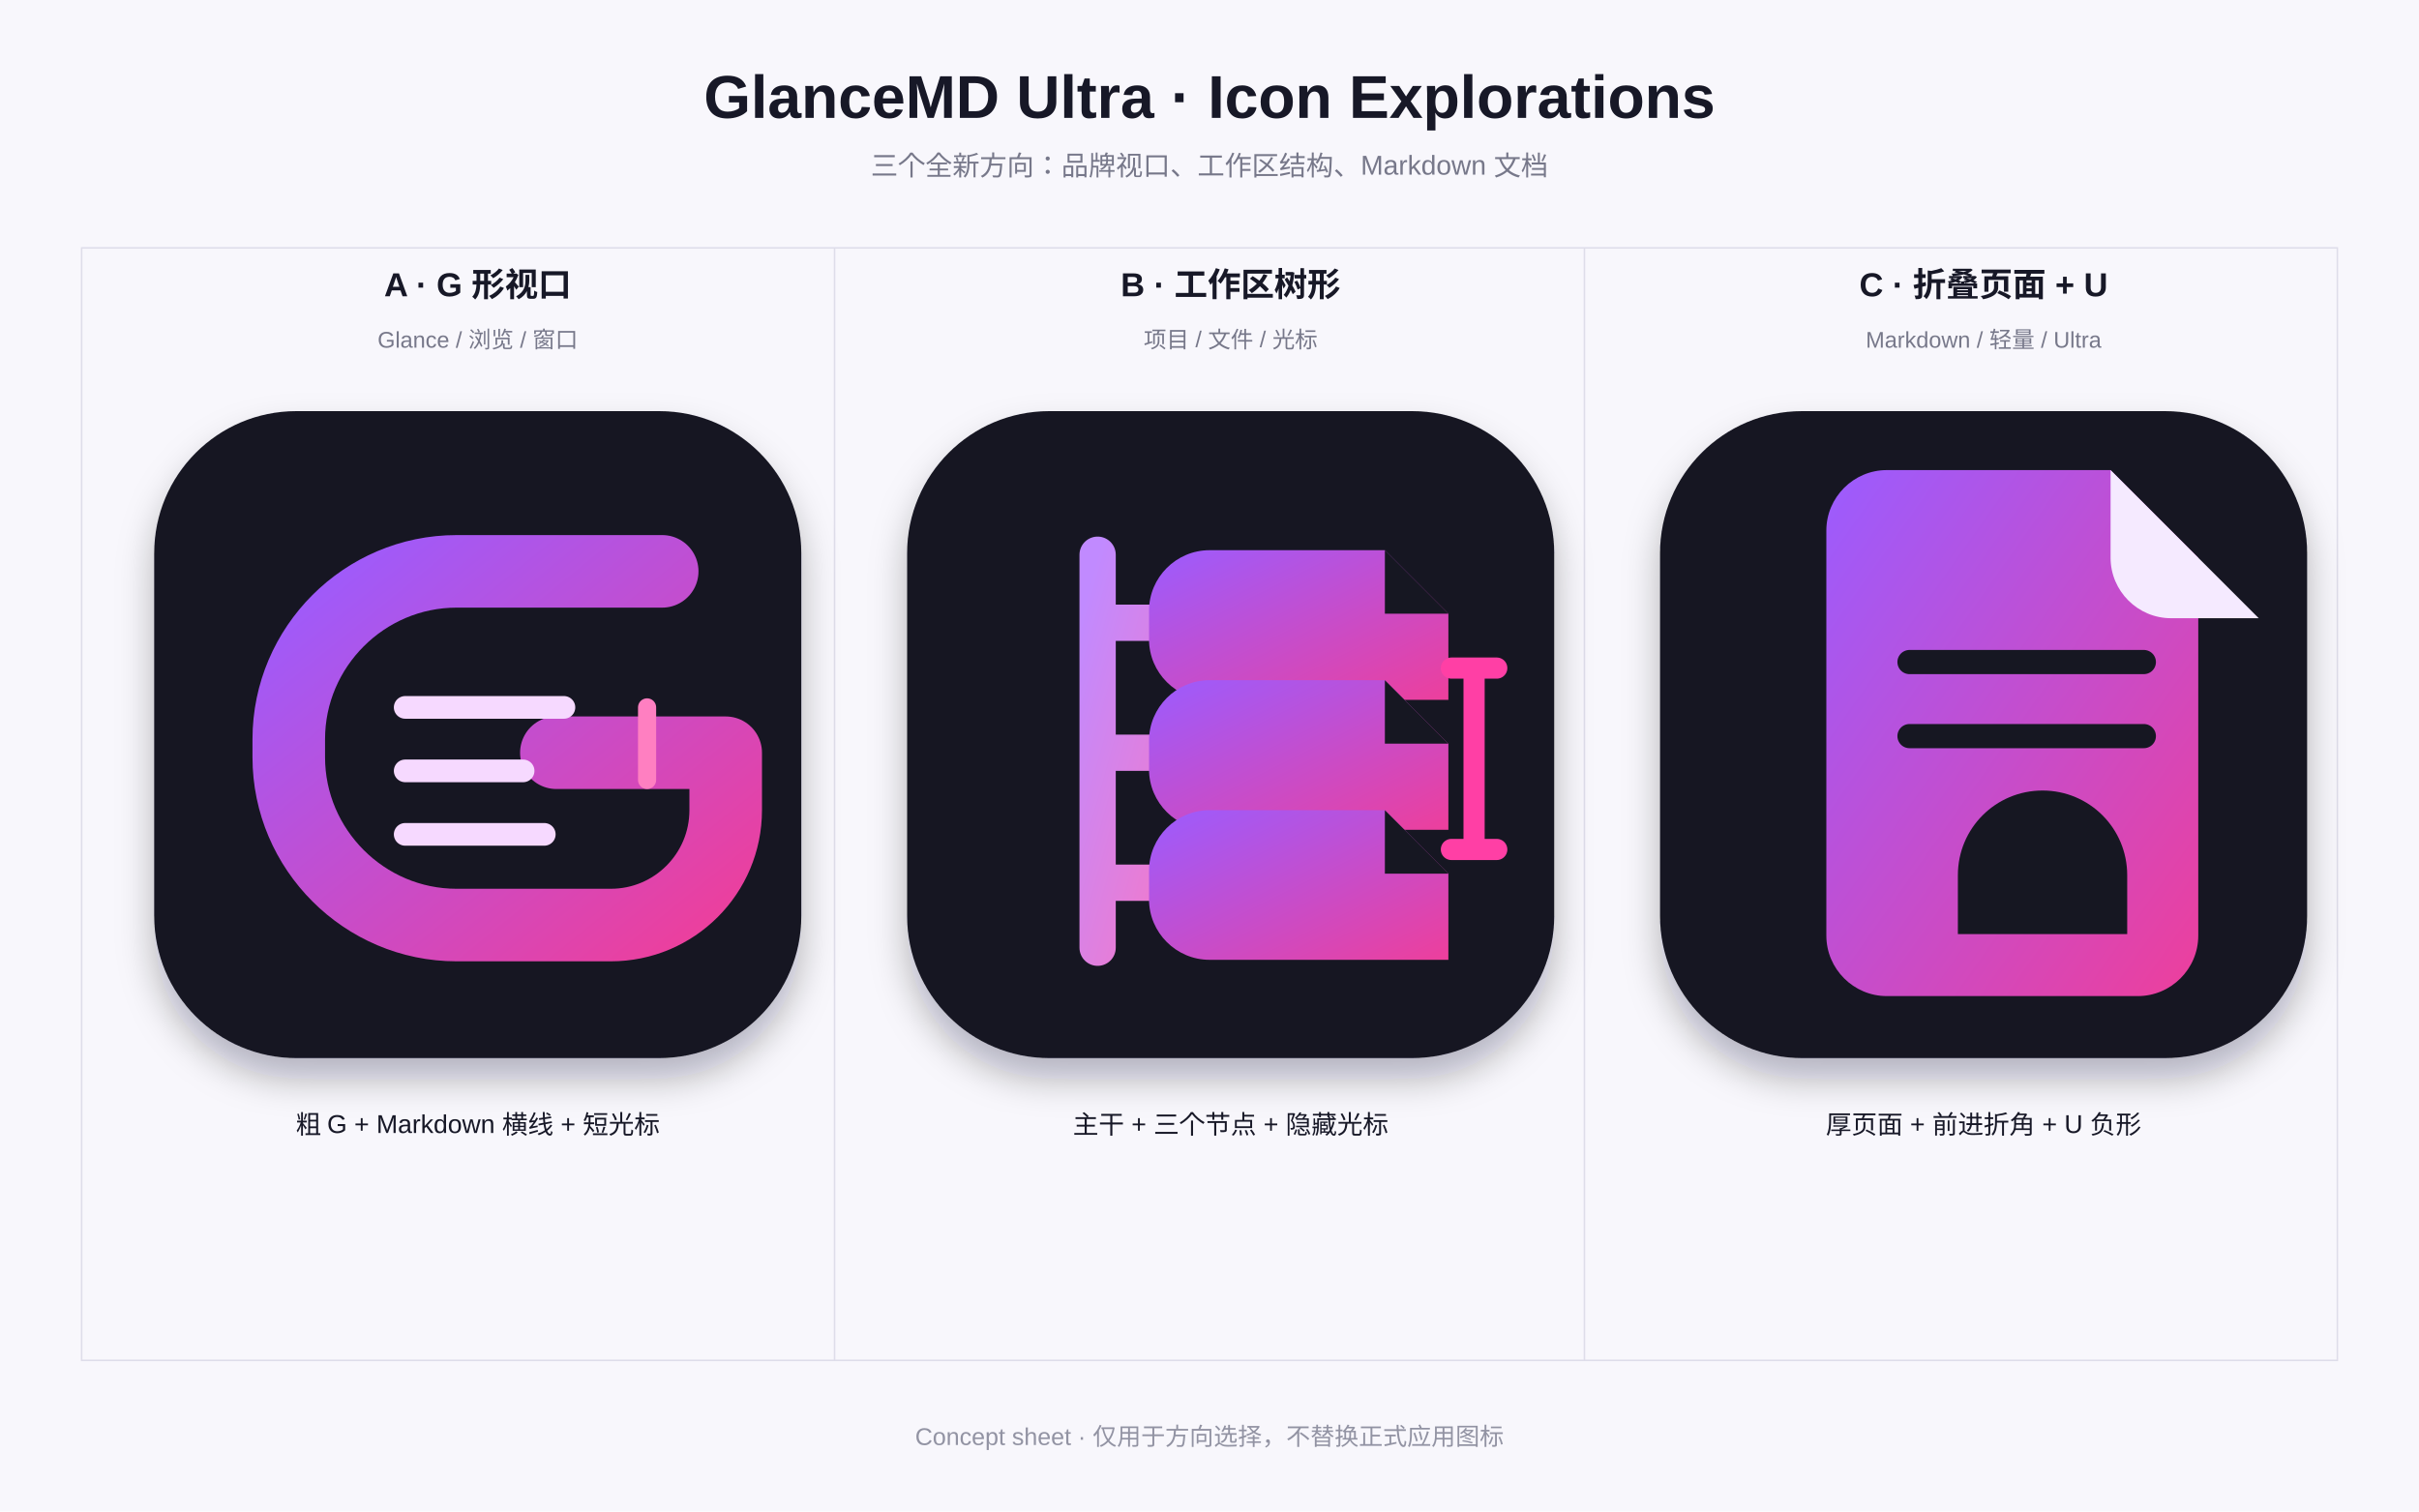
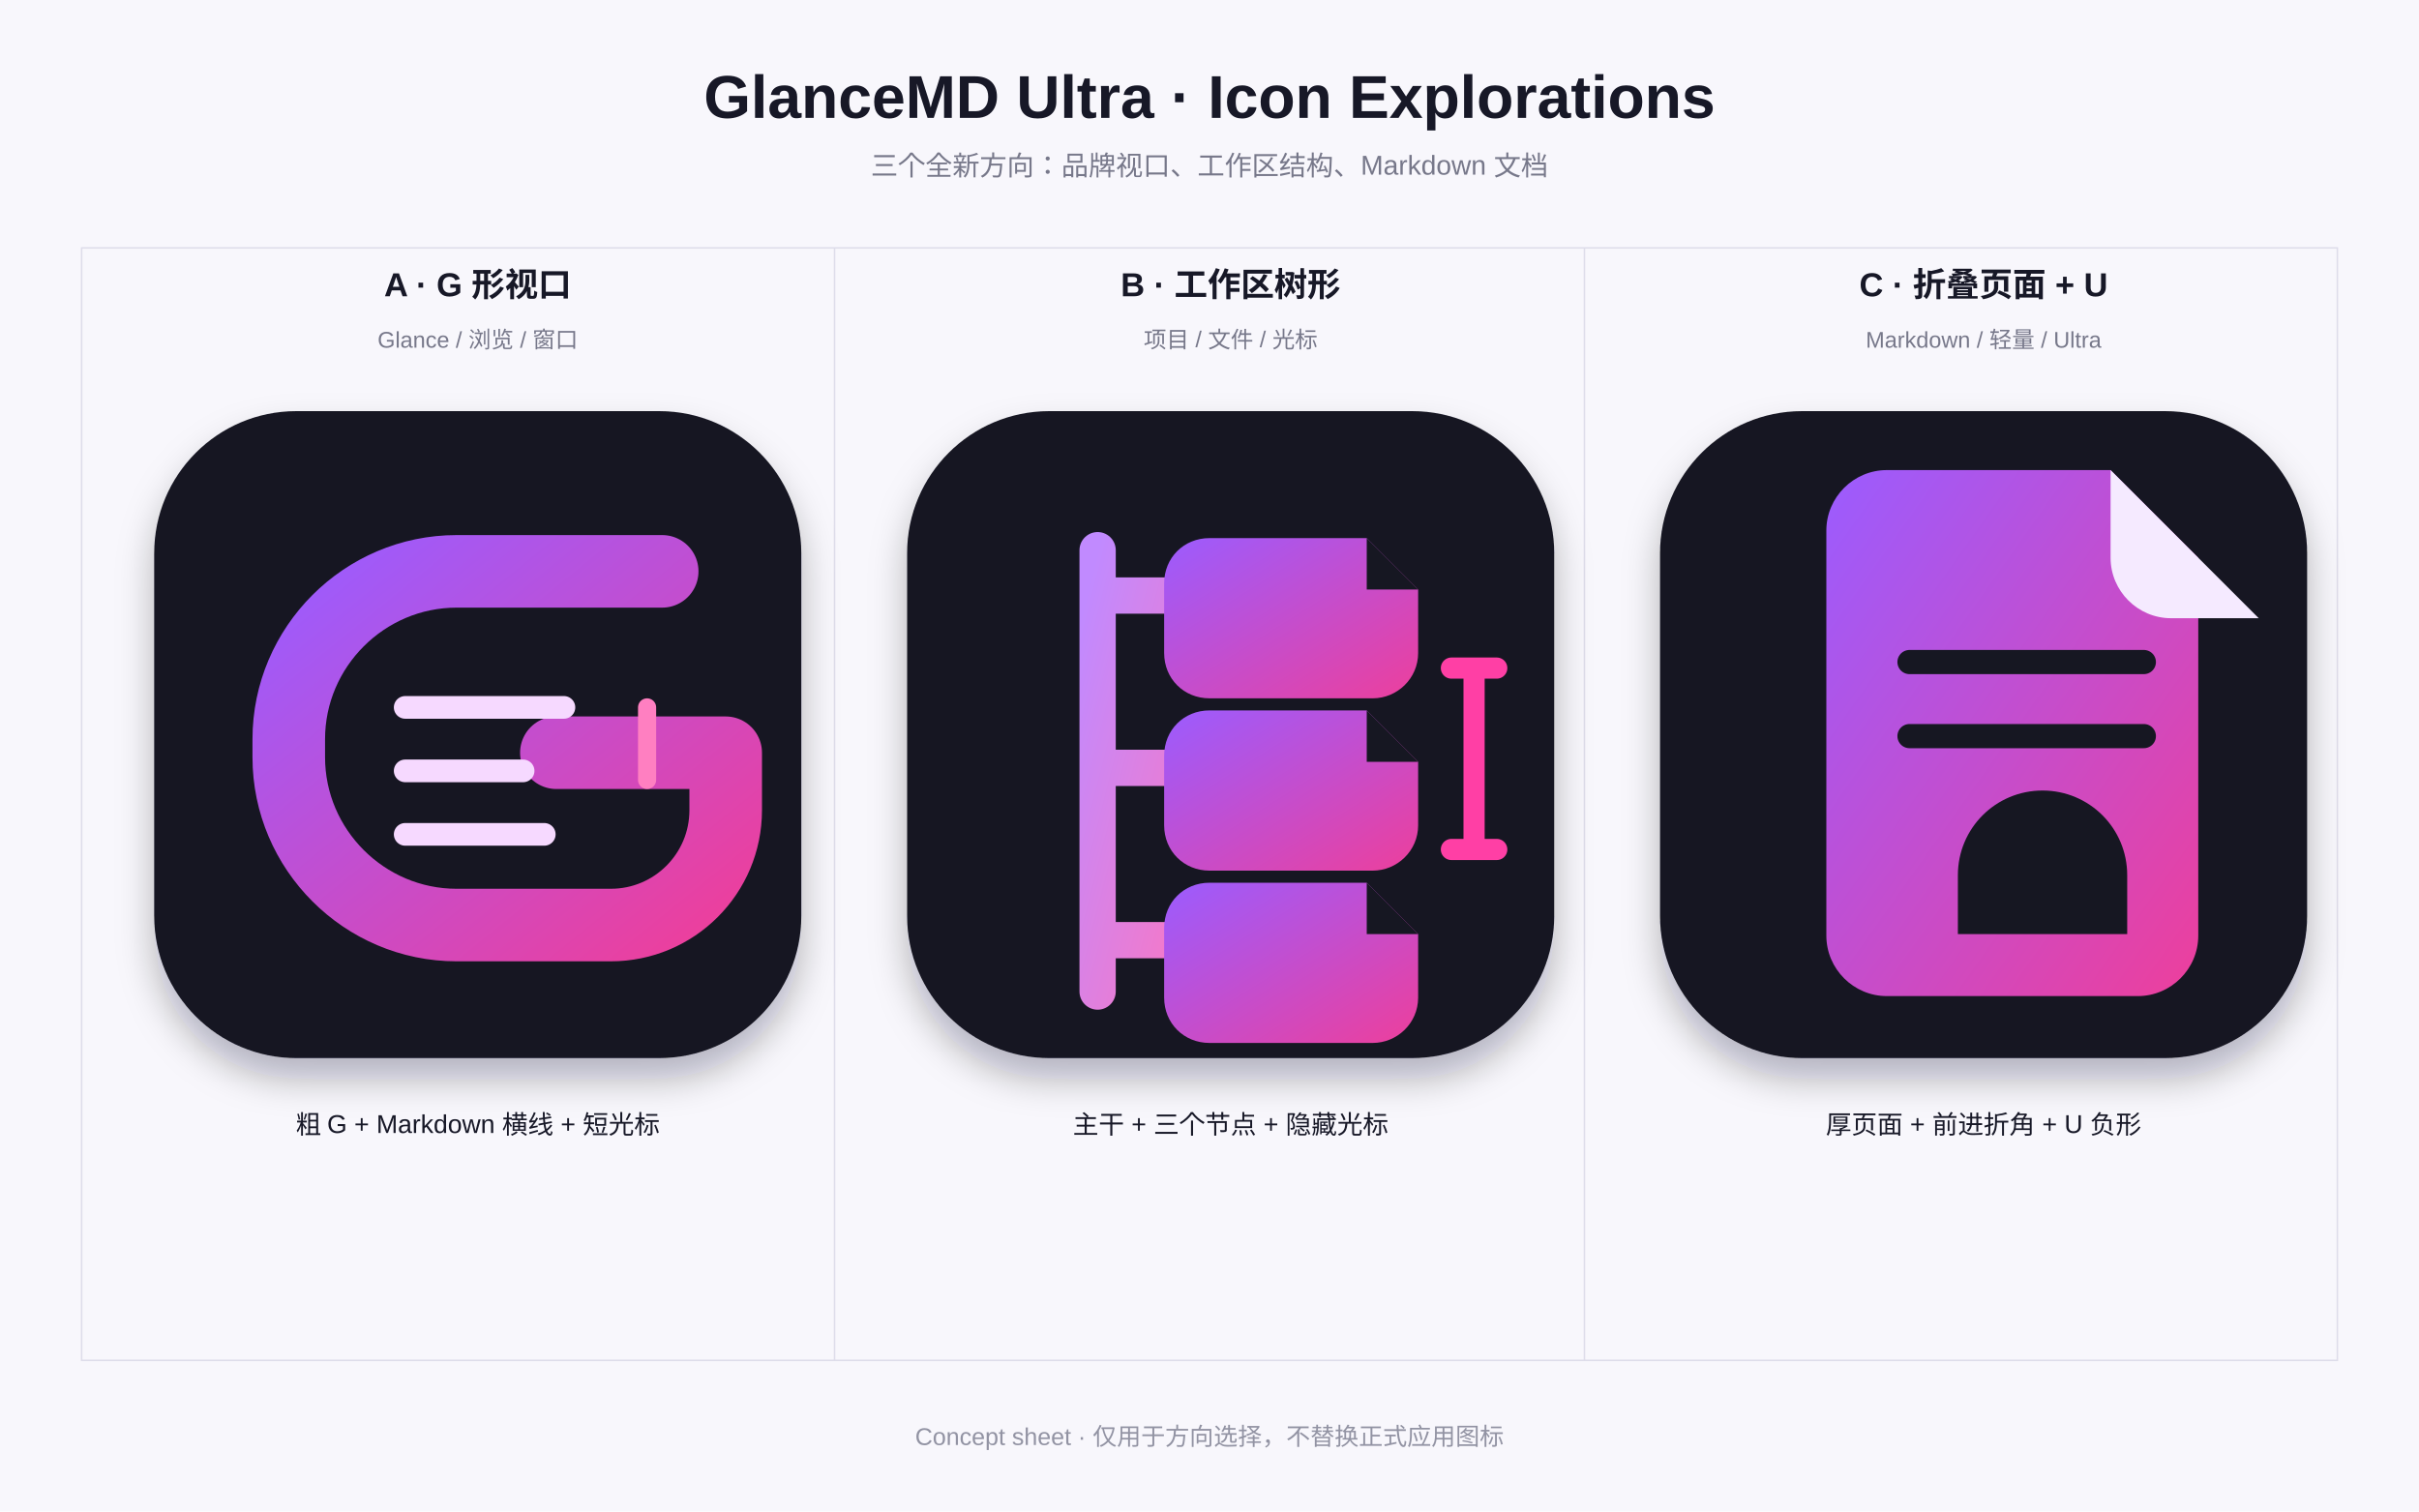
<svg xmlns="http://www.w3.org/2000/svg" viewBox="0 0 1600 1000" fill="none" role="img" aria-labelledby="title desc">
  <defs>
    <linearGradient id="accent" x1="0" y1="0" x2="1" y2="1">
      <stop offset="0" stop-color="#9b5cff" />
      <stop offset="1" stop-color="#ed3f9c" />
    </linearGradient>
    <linearGradient id="accentSoft" x1="0" y1="0" x2="1" y2="1">
      <stop offset="0" stop-color="#c18aff" />
      <stop offset="1" stop-color="#ff75bd" />
    </linearGradient>
    <filter id="cardShadow" x="-20%" y="-20%" width="140%" height="150%">
      <feDropShadow dx="0" dy="18" stdDeviation="18" flood-color="#272044" flood-opacity=".13" />
    </filter>
    <filter id="iconShadow" x="-25%" y="-25%" width="150%" height="150%">
      <feDropShadow dx="0" dy="14" stdDeviation="12" flood-color="#0b0b14" flood-opacity=".28" />
    </filter>
  </defs>
  <rect width="1600" height="1000" fill="#f8f7fc" />
  <text x="800" y="78" fill="#171827" font-family="Segoe UI, Arial, sans-serif" font-size="40" font-weight="700" text-anchor="middle">GlanceMD Ultra · Icon Explorations</text>
  <text x="800" y="116" fill="#77788a" font-family="Segoe UI, Arial, sans-serif" font-size="18" text-anchor="middle">三个全新方向：品牌视口、工作区结构、Markdown 文档</text>
  <g stroke="#deddea" stroke-width="1">
    <path d="M54 164H1546V900H54Z" />
    <path d="M552 164V900M1048 164V900" />
  </g>
  <g transform="translate(84 196)">
    <text x="232" y="0" fill="#171827" font-family="Segoe UI, Arial, sans-serif" font-size="22" font-weight="700" text-anchor="middle">A · G 形视口</text>
    <text x="232" y="34" fill="#77788a" font-family="Segoe UI, Arial, sans-serif" font-size="15" text-anchor="middle">Glance / 浏览 / 窗口</text>
    <rect x="18" y="76" width="428" height="428" rx="94" fill="#161722" filter="url(#iconShadow)" />
    <path d="M354 182H218c-61 0-111 50-111 111v12c0 61 50 111 111 111h102c42 0 76-34 76-76v-38h-112" fill="none" stroke="url(#accent)" stroke-width="48" stroke-linecap="round" stroke-linejoin="round" />
    <g stroke="#f6d9ff" stroke-width="15" stroke-linecap="round">
      <path d="M184 272h105" />
      <path d="M184 314h78" />
      <path d="M184 356h92" />
    </g>
    <path d="M344 272v48" stroke="#ff7fc1" stroke-width="12" stroke-linecap="round" />
    <text x="232" y="554" fill="#171827" font-family="Segoe UI, Arial, sans-serif" font-size="17" text-anchor="middle">粗 G + Markdown 横线 + 短光标</text>
  </g>
  <g transform="translate(582 196)">
    <text x="232" y="0" fill="#171827" font-family="Segoe UI, Arial, sans-serif" font-size="22" font-weight="700" text-anchor="middle">B · 工作区树形</text>
    <text x="232" y="34" fill="#77788a" font-family="Segoe UI, Arial, sans-serif" font-size="15" text-anchor="middle">项目 / 文件 / 光标</text>
    <rect x="18" y="76" width="428" height="428" rx="94" fill="#161722" filter="url(#iconShadow)" />
-     <path d="M144 171v260M144 216h74M144 302h74M144 388h74" stroke="url(#accentSoft)" stroke-width="24" stroke-linecap="round" />
+     <path d="M144 168v292M144 198h74M144 312h74M144 426h74" stroke="url(#accentSoft)" stroke-width="24" stroke-linecap="round" />
    <g fill="url(#accent)">
-       <path d="M218 168h116l42 42v57H218c-22 0-40-18-40-40v-19c0-22 18-40 40-40Z" />
-       <path d="M218 254h116l42 42v57H218c-22 0-40-18-40-40v-19c0-22 18-40 40-40Z" />
-       <path d="M218 340h116l42 42v57H218c-22 0-40-18-40-40v-19c0-22 18-40 40-40Z" />
+       <path d="M218 160h104l34 34v42c0 17-14 30-30 30h-108c-17 0-30-13-30-30v-46c0-17 13-30 30-30Z" />
+       <path d="M218 274h104l34 34v42c0 17-14 30-30 30h-108c-17 0-30-13-30-30v-46c0-17 13-30 30-30Z" />
+       <path d="M218 388h104l34 34v42c0 17-14 30-30 30h-108c-17 0-30-13-30-30v-46c0-17 13-30 30-30Z" />
    </g>
    <g fill="#161722">
-       <path d="M334 168v42h42Z" />
-       <path d="M334 254v42h42Z" />
-       <path d="M334 340v42h42Z" />
+       <path d="M322 160v34h34Z" />
+       <path d="M322 274v34h34Z" />
+       <path d="M322 388v34h34Z" />
    </g>
    <path d="M393 246v120M378 246h30M378 366h30" stroke="#ff3fa5" stroke-width="14" stroke-linecap="round" />
    <text x="232" y="554" fill="#171827" font-family="Segoe UI, Arial, sans-serif" font-size="17" text-anchor="middle">主干 + 三个节点 + 隐藏光标</text>
  </g>
  <g transform="translate(1080 196)">
    <text x="232" y="0" fill="#171827" font-family="Segoe UI, Arial, sans-serif" font-size="22" font-weight="700" text-anchor="middle">C · 折叠页面 + U</text>
    <text x="232" y="34" fill="#77788a" font-family="Segoe UI, Arial, sans-serif" font-size="15" text-anchor="middle">Markdown / 轻量 / Ultra</text>
    <rect x="18" y="76" width="428" height="428" rx="94" fill="#161722" filter="url(#iconShadow)" />
    <path d="M128 155c0-22 18-40 40-40h148l58 58v250c0 22-18 40-40 40H168c-22 0-40-18-40-40Z" fill="url(#accent)" />
    <path d="M316 115v58c0 22 18 40 40 40h58Z" fill="#f5eaff" />
    <g stroke="#161722" stroke-width="16" stroke-linecap="round">
      <path d="M183 242h155" />
      <path d="M183 291h155" />
    </g>
    <path d="M215 422v-39c0-31 25-56 56-56s56 25 56 56v39" fill="#161722" />
    <text x="232" y="554" fill="#171827" font-family="Segoe UI, Arial, sans-serif" font-size="17" text-anchor="middle">厚页面 + 前进折角 + U 负形</text>
  </g>
  <text x="800" y="956" fill="#9293a3" font-family="Segoe UI, Arial, sans-serif" font-size="16" text-anchor="middle">Concept sheet · 仅用于方向选择，不替换正式应用图标</text>
</svg>
